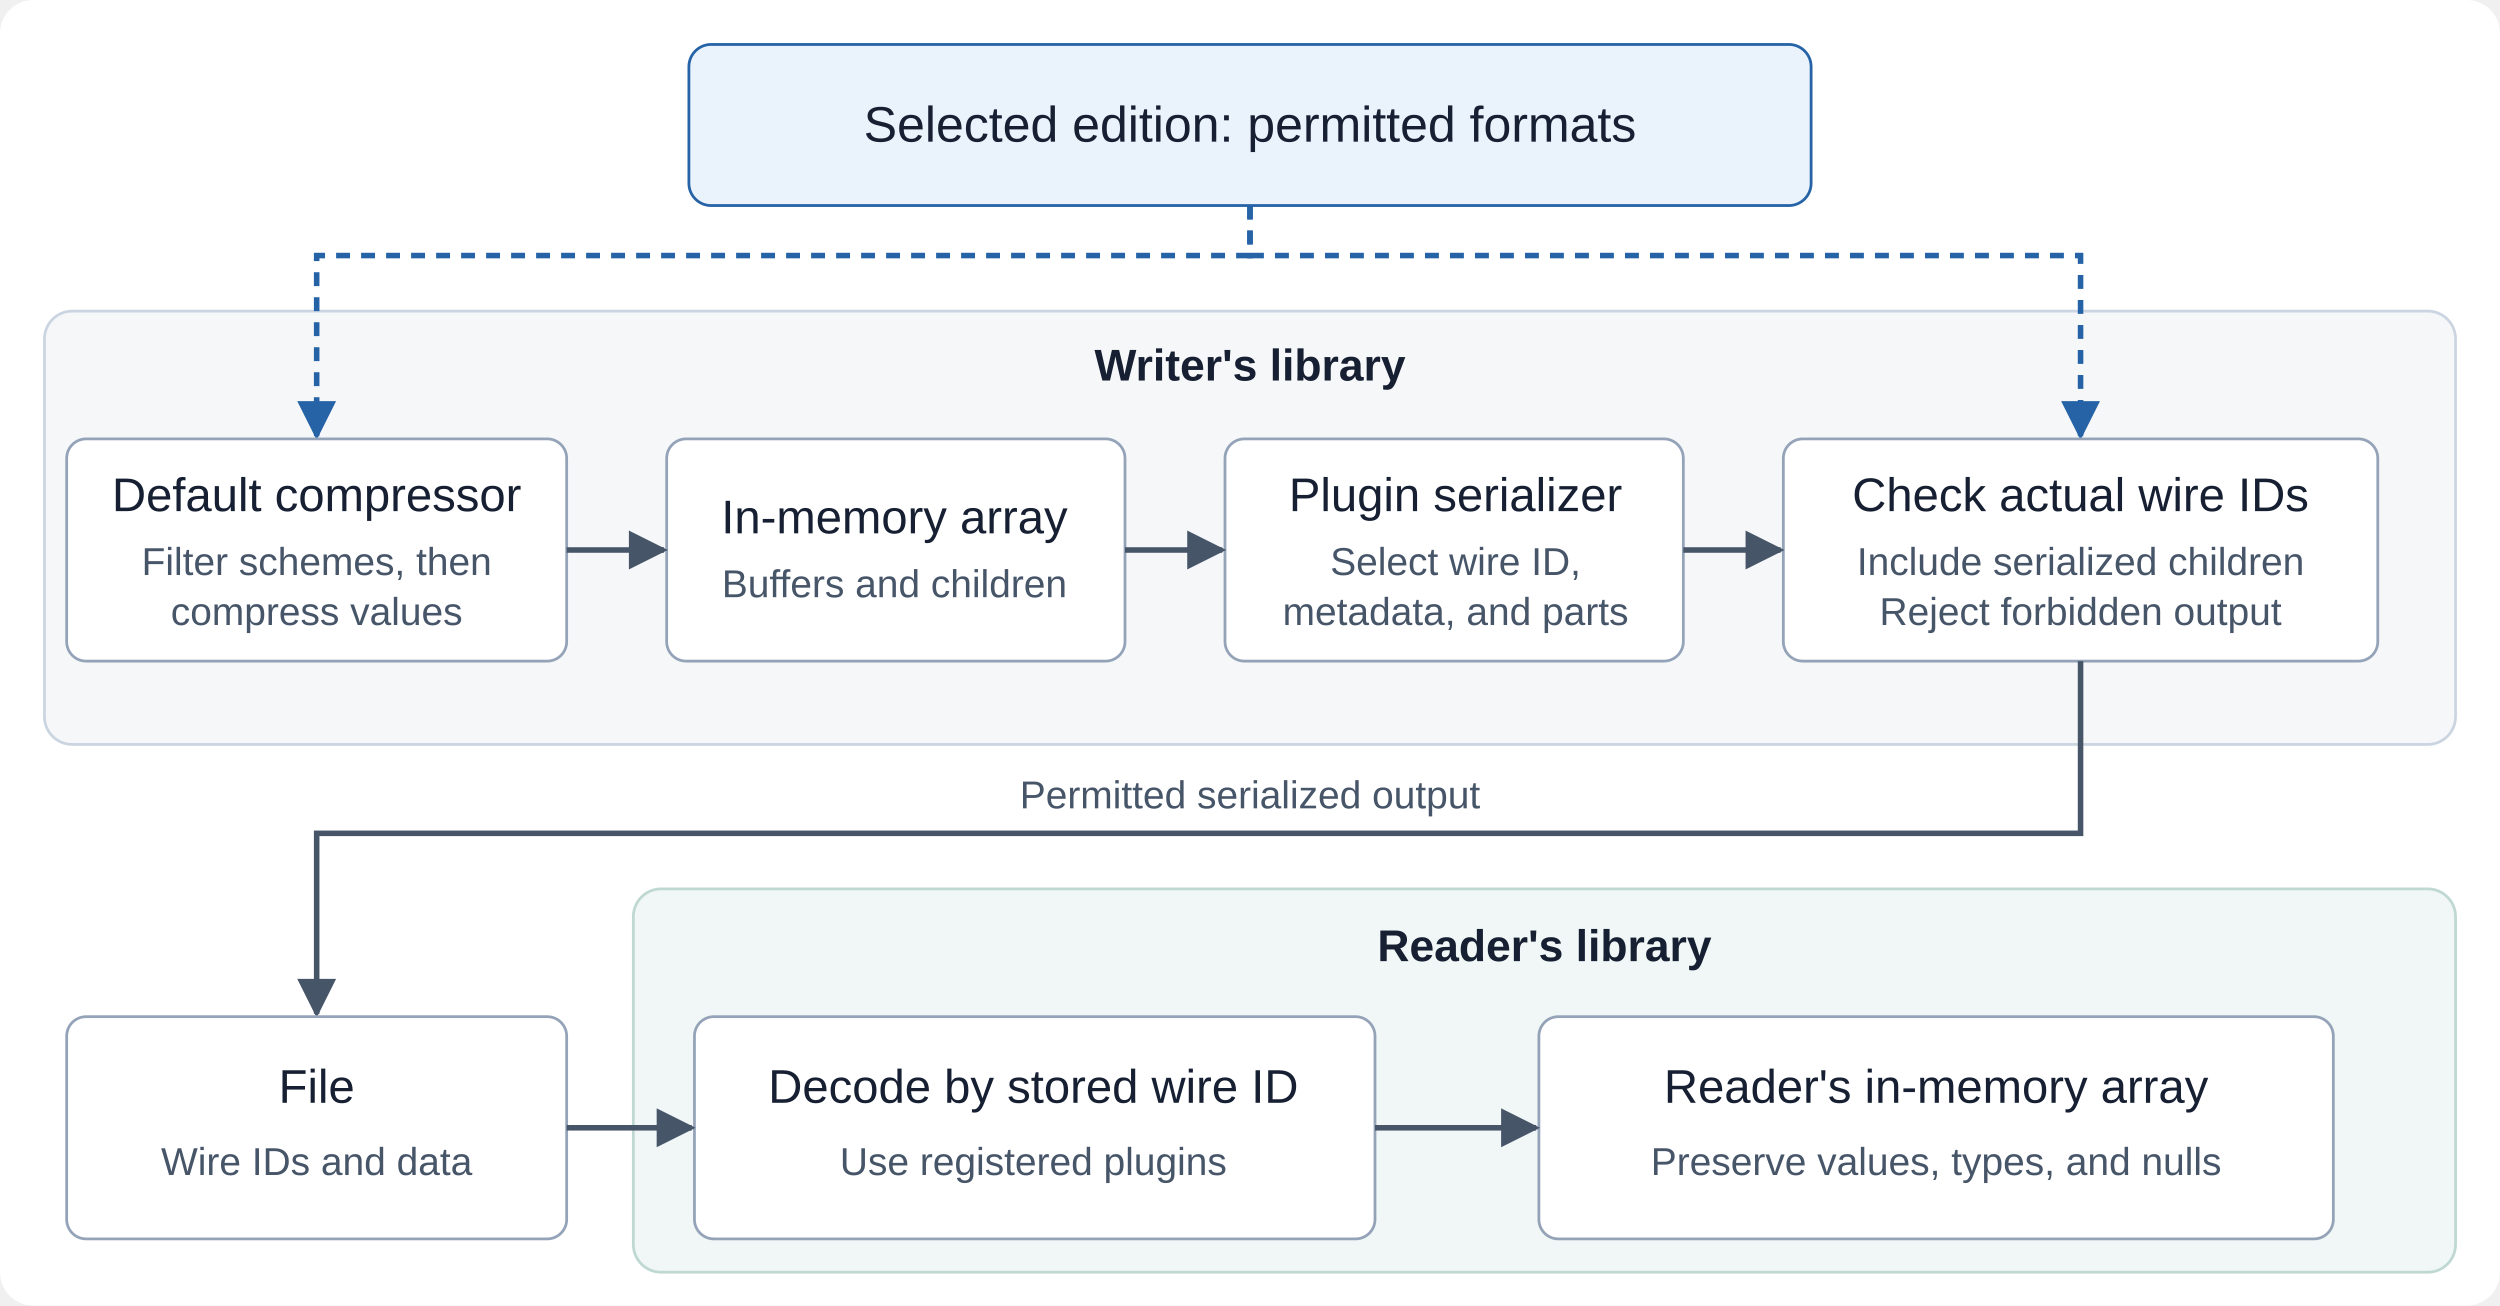
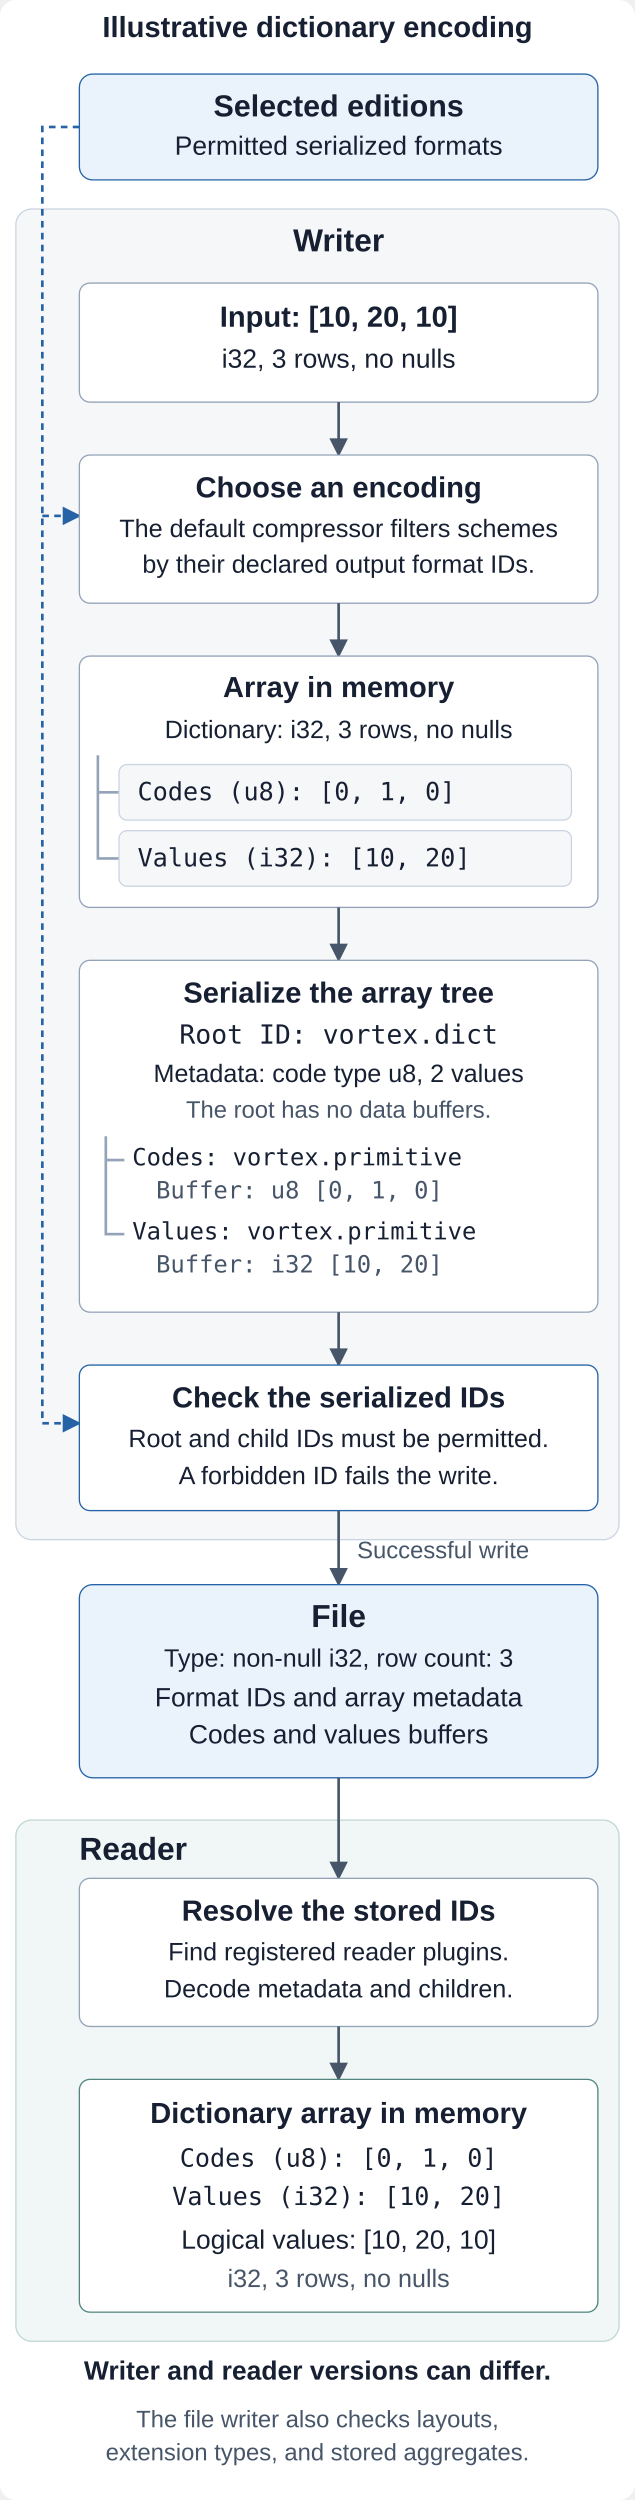
- <svg xmlns="http://www.w3.org/2000/svg" width="900" height="470" viewBox="0 0 900 470" role="img" aria-labelledby="title description">
+ <svg xmlns="http://www.w3.org/2000/svg" width="480" height="1890" viewBox="0 0 480 1890" role="img" aria-labelledby="title description">
  <defs>
    <marker id="arrow" viewBox="0 0 10 10" refX="9" refY="5" markerWidth="7" markerHeight="7" orient="auto-start-reverse">
      <path d="M 0 0 L 10 5 L 0 10 Z" fill="#475569" />
    </marker>
    <marker id="permission-arrow" viewBox="0 0 10 10" refX="9" refY="5" markerWidth="7" markerHeight="7" orient="auto-start-reverse">
      <path d="M 0 0 L 10 5 L 0 10 Z" fill="#2563a6" />
    </marker>
  </defs>
-   <rect width="900" height="470" rx="12" fill="#ffffff" />
-   <g font-family="Arial, Helvetica, sans-serif" fill="#172033" text-anchor="middle">
-     <rect x="248" y="16" width="404" height="58" rx="8" fill="#eaf3fc" stroke="#2563a6" />
-     <text x="450" y="51" font-size="18">Selected edition: permitted formats</text>
-     <rect x="16" y="112" width="868" height="156" rx="10" fill="#f6f7f9" stroke="#cbd5e1" />
-     <text x="450" y="137" font-size="16" font-weight="bold">Writer's library</text>
-     <g fill="none" stroke="#2563a6" stroke-width="2" stroke-dasharray="5 4" marker-end="url(#permission-arrow)">
-       <path d="M 450 74 V 92 H 114 V 157" />
-       <path d="M 450 74 V 92 H 749 V 157" />
+   <rect width="480" height="1890" rx="12" fill="#ffffff" />
+   <text x="240" y="28" font-family="Arial, Helvetica, sans-serif" font-size="22" font-weight="bold" fill="#172033" text-anchor="middle">Illustrative dictionary encoding</text>
+   <g transform="translate(0 40)" font-family="Arial, Helvetica, sans-serif" fill="#172033" text-anchor="middle">
+     <rect x="60" y="16" width="392" height="80" rx="10" fill="#eaf3fc" stroke="#2563a6" />
+     <text x="256" y="48" font-size="23" font-weight="bold">Selected editions</text>
+     <text x="256" y="77" font-size="20">Permitted serialized formats</text>
+     <rect x="12" y="118" width="456" height="1006" rx="12" fill="#f6f7f9" stroke="#cbd5e1" />
+     <text x="256" y="150" font-size="24" font-weight="bold">Writer</text>
+     <g fill="none" stroke="#2563a6" stroke-width="2" stroke-dasharray="5 4">
+       <path d="M 60 56 H 32 V 1036" />
+       <path d="M 32 350 H 60" marker-end="url(#permission-arrow)" />
+       <path d="M 32 1036 H 60" marker-end="url(#permission-arrow)" />
    </g>
-     <g fill="#ffffff" stroke="#94a3b8">
-       <rect x="24" y="158" width="180" height="80" rx="7" />
-       <rect x="240" y="158" width="165" height="80" rx="7" />
-       <rect x="441" y="158" width="165" height="80" rx="7" />
-       <rect x="642" y="158" width="214" height="80" rx="7" />
+     <rect x="60" y="174" width="392" height="90" rx="8" fill="#ffffff" stroke="#94a3b8" />
+     <text x="256" y="207" font-size="22" font-weight="bold">Input: [10, 20, 10]</text>
+     <text x="256" y="238" font-size="20">i32, 3 rows, no nulls</text>
+     <path d="M 256 264 V 304" fill="none" stroke="#475569" stroke-width="2" marker-end="url(#arrow)" />
+     <rect x="60" y="304" width="392" height="112" rx="8" fill="#ffffff" stroke="#94a3b8" />
+     <text x="256" y="336" font-size="22" font-weight="bold">Choose an encoding</text>
+     <text x="256" y="366" font-size="19">The default compressor filters schemes</text>
+     <text x="256" y="393" font-size="19">by their declared output format IDs.</text>
+     <path d="M 256 416 V 456" fill="none" stroke="#475569" stroke-width="2" marker-end="url(#arrow)" />
+     <rect x="60" y="456" width="392" height="190" rx="8" fill="#ffffff" stroke="#94a3b8" />
+     <text x="256" y="487" font-size="22" font-weight="bold">Array in memory</text>
+     <text x="256" y="518" font-size="19">Dictionary: i32, 3 rows, no nulls</text>
+     <path d="M 74 531 V 609 H 90 M 74 559 H 90" fill="none" stroke="#94a3b8" stroke-width="2" />
+     <rect x="90" y="538" width="342" height="42" rx="6" fill="#f6f7f9" stroke="#cbd5e1" />
+     <rect x="90" y="588" width="342" height="42" rx="6" fill="#f6f7f9" stroke="#cbd5e1" />
+     <g font-family="ui-monospace, SFMono-Regular, Consolas, monospace" font-size="19" text-anchor="start">
+       <text x="104" y="565">Codes (u8): [0, 1, 0]</text>
+       <text x="104" y="615">Values (i32): [10, 20]</text>
    </g>
-     <g font-size="17">
-       <text x="114" y="184">Default compressor</text>
-       <text x="322" y="192">In-memory array</text>
-       <text x="524" y="184">Plugin serializer</text>
-       <text x="749" y="184">Check actual wire IDs</text>
+     <path d="M 256 646 V 686" fill="none" stroke="#475569" stroke-width="2" marker-end="url(#arrow)" />
+     <rect x="60" y="686" width="392" height="266" rx="8" fill="#ffffff" stroke="#94a3b8" />
+     <text x="256" y="718" font-size="22" font-weight="bold">Serialize the array tree</text>
+     <text x="256" y="749" font-size="20" font-family="ui-monospace, SFMono-Regular, Consolas, monospace">Root ID: vortex.dict</text>
+     <text x="256" y="778" font-size="19">Metadata: code type u8, 2 values</text>
+     <text x="256" y="805" font-size="18" fill="#475569">The root has no data buffers.</text>
+     <path d="M 80 819 V 893 H 94 M 80 837 H 94" fill="none" stroke="#94a3b8" stroke-width="2" />
+     <g font-family="ui-monospace, SFMono-Regular, Consolas, monospace" font-size="18" text-anchor="start">
+       <text x="100" y="841">Codes: vortex.primitive</text>
+       <text x="118" y="866" fill="#475569">Buffer: u8 [0, 1, 0]</text>
+       <text x="100" y="897">Values: vortex.primitive</text>
+       <text x="118" y="922" fill="#475569">Buffer: i32 [10, 20]</text>
    </g>
-     <g font-size="14" fill="#475569">
-       <text x="114" y="207">Filter schemes, then</text>
-       <text x="114" y="225">compress values</text>
-       <text x="322" y="215">Buffers and children</text>
-       <text x="524" y="207">Select wire ID,</text>
-       <text x="524" y="225">metadata, and parts</text>
-       <text x="749" y="207">Include serialized children</text>
-       <text x="749" y="225">Reject forbidden output</text>
+     <path d="M 256 952 V 992" fill="none" stroke="#475569" stroke-width="2" marker-end="url(#arrow)" />
+     <rect x="60" y="992" width="392" height="110" rx="8" fill="#ffffff" stroke="#2563a6" />
+     <text x="256" y="1024" font-size="22" font-weight="bold">Check the serialized IDs</text>
+     <text x="256" y="1054" font-size="19">Root and child IDs must be permitted.</text>
+     <text x="256" y="1082" font-size="19">A forbidden ID fails the write.</text>
+     <path d="M 256 1102 V 1158" fill="none" stroke="#475569" stroke-width="2" marker-end="url(#arrow)" />
+     <text x="270" y="1138" font-size="18" fill="#475569" text-anchor="start">Successful write</text>
+     <rect x="60" y="1158" width="392" height="146" rx="10" fill="#eaf3fc" stroke="#2563a6" />
+     <text x="256" y="1190" font-size="24" font-weight="bold">File</text>
+     <text x="256" y="1220" font-size="19">Type: non-null i32, row count: 3</text>
+     <text x="256" y="1250" font-size="20">Format IDs and array metadata</text>
+     <text x="256" y="1278" font-size="20">Codes and values buffers</text>
+     <rect x="12" y="1336" width="456" height="394" rx="12" fill="#f0f7f6" stroke="#bfd8d2" />
+     <text x="60" y="1366" font-size="24" font-weight="bold" text-anchor="start">Reader</text>
+     <path d="M 256 1304 V 1380" fill="none" stroke="#475569" stroke-width="2" marker-end="url(#arrow)" />
+     <rect x="60" y="1380" width="392" height="112" rx="8" fill="#ffffff" stroke="#94a3b8" />
+     <text x="256" y="1412" font-size="22" font-weight="bold">Resolve the stored IDs</text>
+     <text x="256" y="1442" font-size="19">Find registered reader plugins.</text>
+     <text x="256" y="1470" font-size="19">Decode metadata and children.</text>
+     <path d="M 256 1492 V 1532" fill="none" stroke="#475569" stroke-width="2" marker-end="url(#arrow)" />
+     <rect x="60" y="1532" width="392" height="176" rx="8" fill="#ffffff" stroke="#52867f" />
+     <text x="256" y="1565" font-size="22" font-weight="bold">Dictionary array in memory</text>
+     <g font-family="ui-monospace, SFMono-Regular, Consolas, monospace" font-size="19">
+       <text x="256" y="1598">Codes (u8): [0, 1, 0]</text>
+       <text x="256" y="1627">Values (i32): [10, 20]</text>
    </g>
-     <g fill="none" stroke="#475569" stroke-width="2" marker-end="url(#arrow)">
-       <path d="M 204 198 H 239" />
-       <path d="M 405 198 H 440" />
-       <path d="M 606 198 H 641" />
-       <path d="M 749 238 V 300 H 114 V 365" />
-     </g>
-     <text x="450" y="291" font-size="14" fill="#475569">Permitted serialized output</text>
-     <rect x="228" y="320" width="656" height="138" rx="10" fill="#f0f7f6" stroke="#bfd8d2" />
-     <text x="556" y="346" font-size="16" font-weight="bold">Reader's library</text>
-     <g fill="#ffffff" stroke="#94a3b8">
-       <rect x="24" y="366" width="180" height="80" rx="7" />
-       <rect x="250" y="366" width="245" height="80" rx="7" />
-       <rect x="554" y="366" width="286" height="80" rx="7" />
-     </g>
-     <g font-size="17">
-       <text x="114" y="397">File</text>
-       <text x="372" y="397">Decode by stored wire ID</text>
-       <text x="697" y="397">Reader's in-memory array</text>
-     </g>
-     <g font-size="14" fill="#475569">
-       <text x="114" y="423">Wire IDs and data</text>
-       <text x="372" y="423">Use registered plugins</text>
-       <text x="697" y="423">Preserve values, types, and nulls</text>
-     </g>
-     <g fill="none" stroke="#475569" stroke-width="2" marker-end="url(#arrow)">
-       <path d="M 204 406 H 249" />
-       <path d="M 495 406 H 553" />
-     </g>
+     <text x="256" y="1660" font-size="20">Logical values: [10, 20, 10]</text>
+     <text x="256" y="1689" font-size="19" fill="#475569">i32, 3 rows, no nulls</text>
+     <text x="240" y="1759" font-size="20" font-weight="bold">Writer and reader versions can differ.</text>
+     <text x="240" y="1795" font-size="18" fill="#475569">The file writer also checks layouts,</text>
+     <text x="240" y="1820" font-size="18" fill="#475569">extension types, and stored aggregates.</text>
  </g>
</svg>
